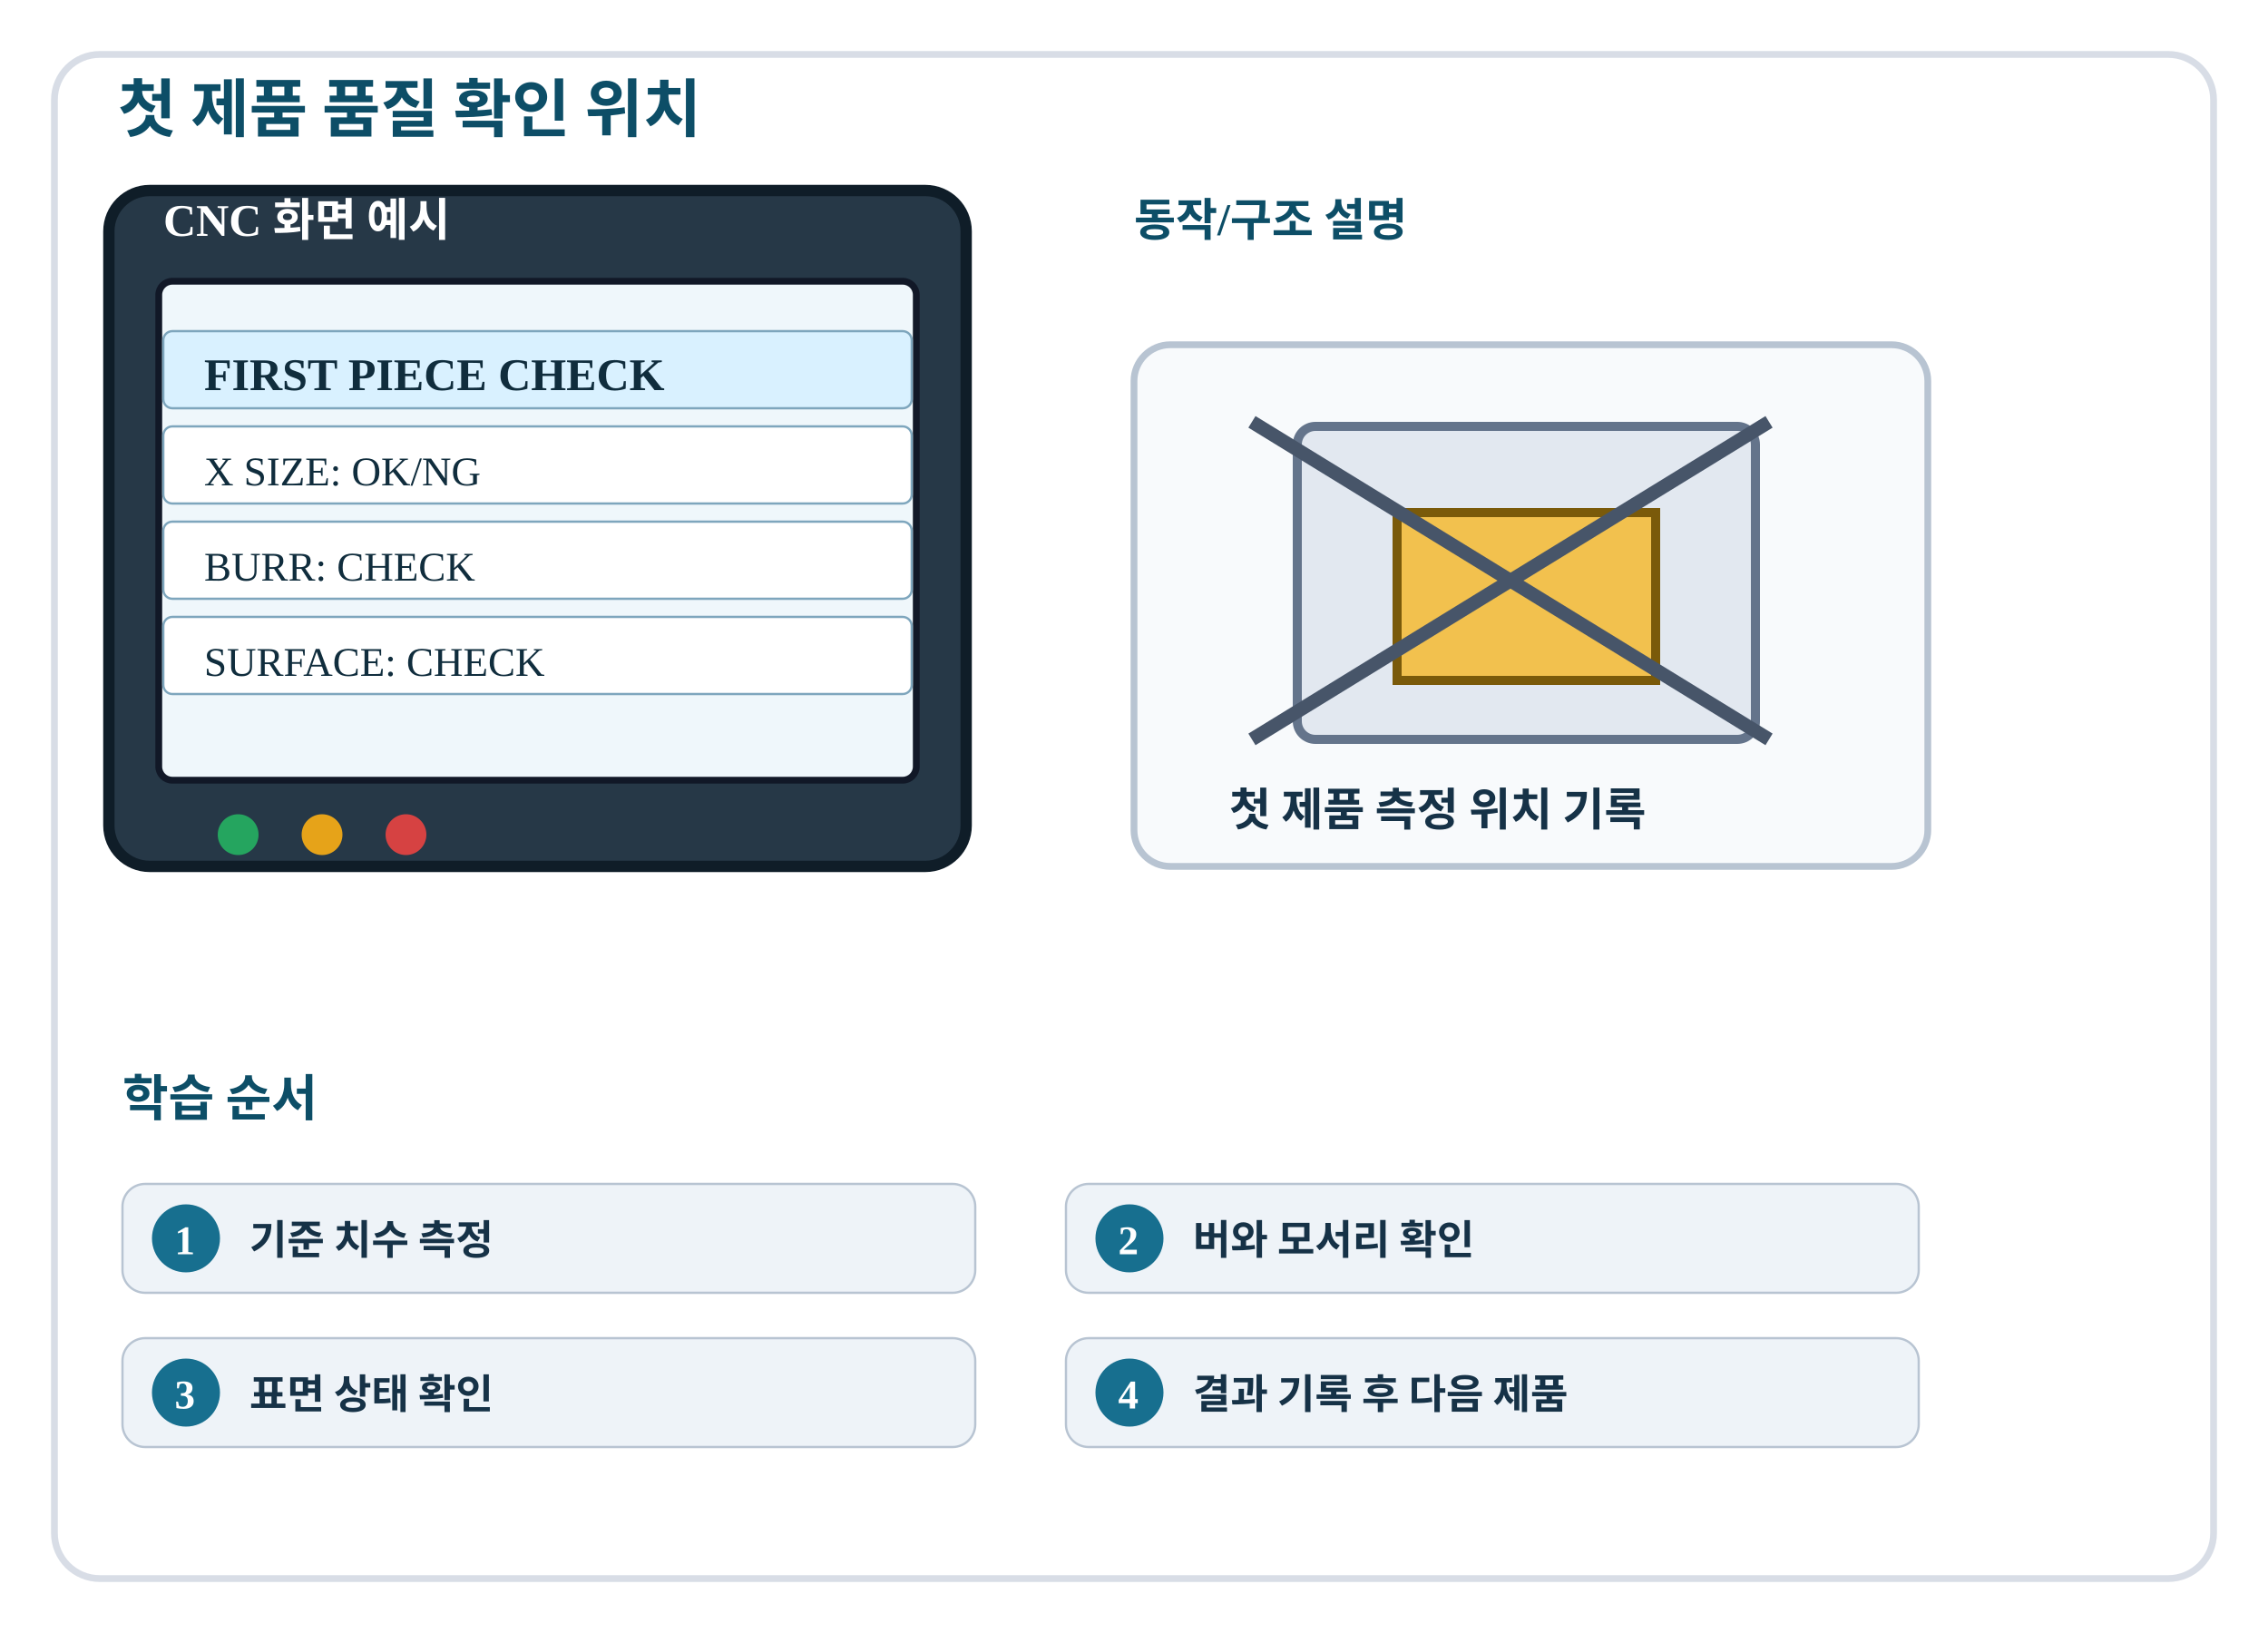
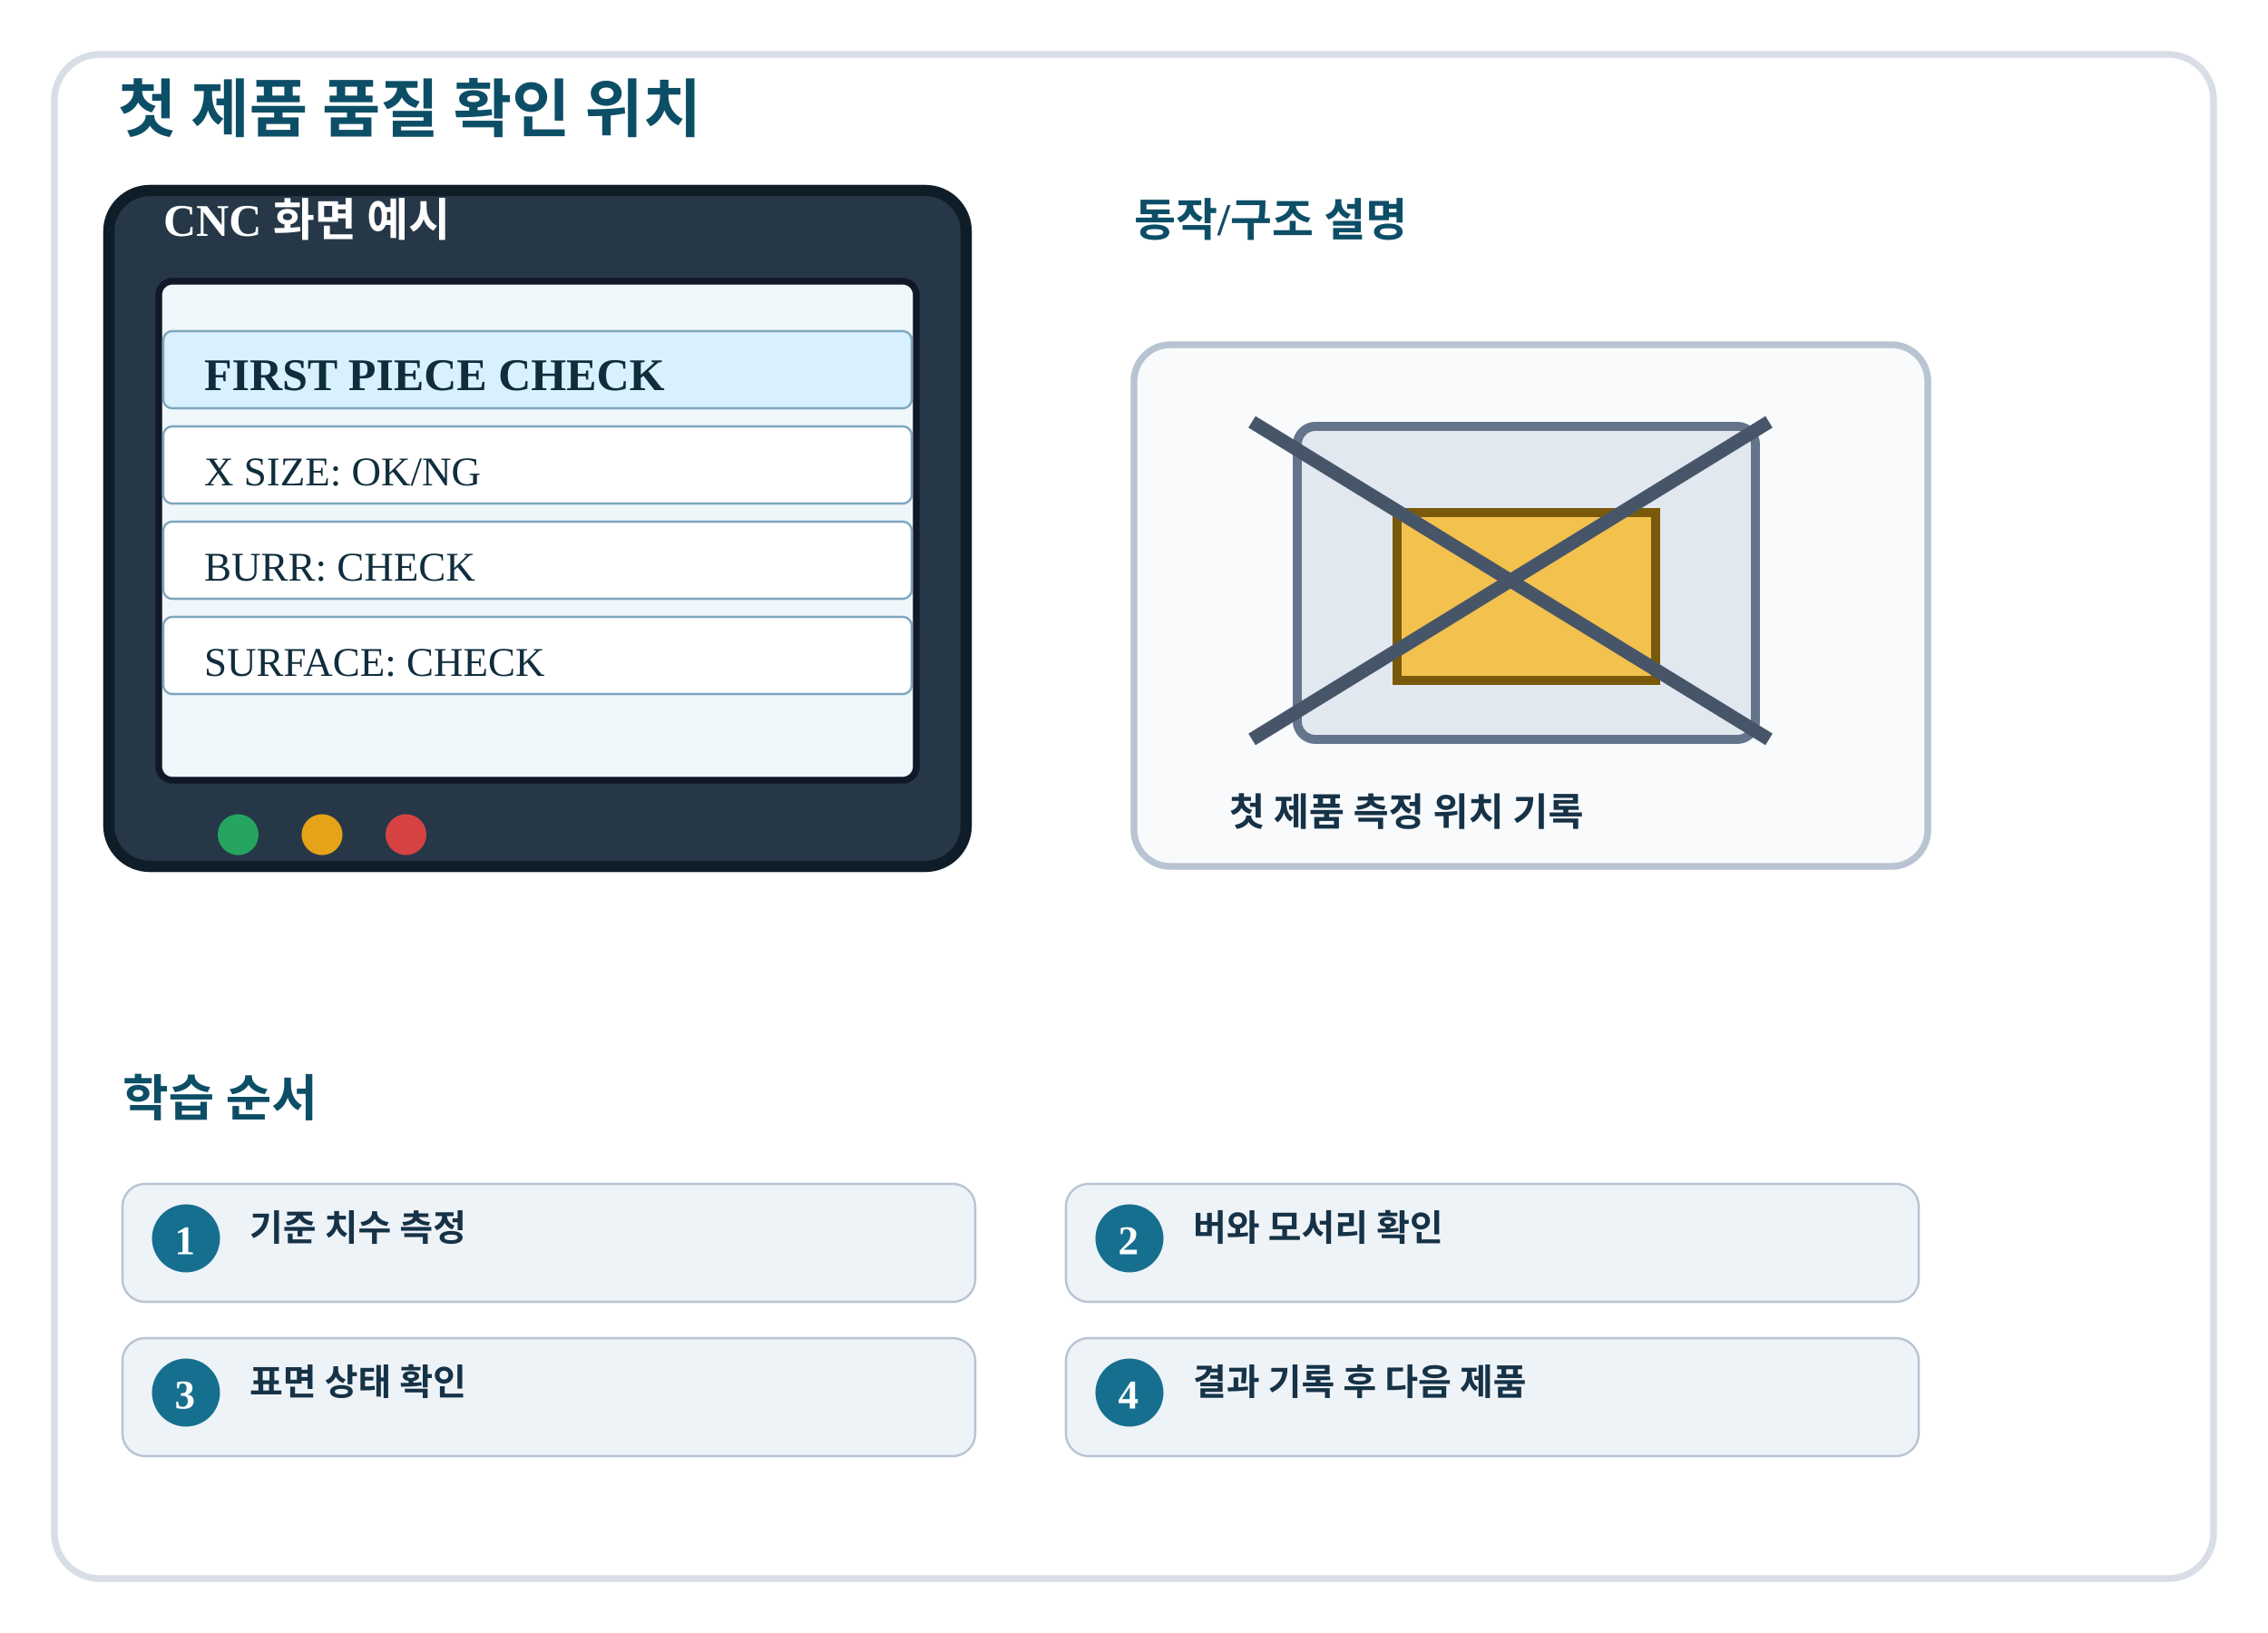
<svg xmlns="http://www.w3.org/2000/svg" width="1000" height="720" viewBox="0 0 1000 720" role="img" aria-labelledby="title desc">
  <defs>
-     <marker id="arrow-blue" markerWidth="12" markerHeight="12" refX="10" refY="6" orient="auto">
-       <path d="M2,2 L10,6 L2,10 Z" fill="#176f8f" />
+     <marker id="arrow-blue" markerWidth="9" markerHeight="9" refX="8" refY="4.5" orient="auto">
+       <path d="M1.5,1.5 L8,4.5 L1.5,7.5 Z" fill="#176f8f" />
    </marker>
-     <marker id="arrow-red" markerWidth="12" markerHeight="12" refX="10" refY="6" orient="auto">
-       <path d="M2,2 L10,6 L2,10 Z" fill="#d64242" />
+     <marker id="arrow-red" markerWidth="9" markerHeight="9" refX="8" refY="4.5" orient="auto">
+       <path d="M1.5,1.5 L8,4.5 L1.5,7.5 Z" fill="#d64242" />
    </marker>
-     <marker id="arrow-green" markerWidth="12" markerHeight="12" refX="10" refY="6" orient="auto">
-       <path d="M2,2 L10,6 L2,10 Z" fill="#25a55f" />
+     <marker id="arrow-green" markerWidth="9" markerHeight="9" refX="8" refY="4.5" orient="auto">
+       <path d="M1.5,1.5 L8,4.5 L1.5,7.5 Z" fill="#25a55f" />
    </marker>
  </defs>
  <rect width="1000" height="720" fill="#ffffff" />
  <rect x="24" y="24" width="952" height="672" rx="20" fill="#ffffff" stroke="#d8dde6" stroke-width="3" />
  <text x="52" y="58" font-size="28" font-weight="800" fill="#0d4e67">첫 제품 품질 확인 위치</text>
  <g>
    <rect x="48" y="84" width="378" height="298" rx="18" fill="#263847" stroke="#0f1d28" stroke-width="5" />
    <rect x="70" y="124" width="334" height="220" rx="6" fill="#eff7fb" stroke="#111827" stroke-width="3" />
    <circle cx="105" cy="368" r="9" fill="#25a55f" />
    <circle cx="142" cy="368" r="9" fill="#e6a319" />
    <circle cx="179" cy="368" r="9" fill="#d64242" />
    <text x="72" y="104" font-size="20" font-weight="800" fill="#ffffff">CNC 화면 예시</text>
    <rect x="72" y="146" width="330" height="34" rx="4" fill="#d9f1ff" stroke="#7ea6bd" />
    <text x="90" y="172" font-size="20" font-weight="800" fill="#102d3d">FIRST PIECE CHECK</text>
    <rect x="72" y="188" width="330" height="34" rx="4" fill="#ffffff" stroke="#7ea6bd" />
    <text x="90" y="214" font-size="18" font-weight="500" fill="#102d3d">X SIZE: OK/NG</text>
    <rect x="72" y="230" width="330" height="34" rx="4" fill="#ffffff" stroke="#7ea6bd" />
    <text x="90" y="256" font-size="18" font-weight="500" fill="#102d3d">BURR: CHECK</text>
    <rect x="72" y="272" width="330" height="34" rx="4" fill="#ffffff" stroke="#7ea6bd" />
    <text x="90" y="298" font-size="18" font-weight="500" fill="#102d3d">SURFACE: CHECK</text>
  </g>
  <g transform="translate(500 94)">
    <text x="0" y="10" font-size="20" font-weight="800" fill="#0d4e67">동작/구조 설명</text>
    <rect x="0" y="58" width="350" height="230" rx="16" fill="#f8fafc" stroke="#b8c4d2" stroke-width="3" />
    <rect x="72" y="94" width="202" height="138" rx="8" fill="#e2e8f0" stroke="#64748b" stroke-width="4" />
    <rect x="116" y="132" width="114" height="74" fill="#f2c14e" stroke="#7a5a0a" stroke-width="4" />
    <line x1="52" y1="92" x2="280" y2="232" stroke="#475569" stroke-width="6" />
    <line x1="280" y1="92" x2="52" y2="232" stroke="#475569" stroke-width="6" />
-     <text x="42" y="270" font-size="20" font-weight="800" fill="#163247">첫 제품 측정 위치 기록</text>
+     <text x="42" y="270" font-size="17" font-weight="800" fill="#163247">
+       <tspan x="42" dy="0">첫 제품 측정 위치 기록</tspan>
+     </text>
  </g>
  <text x="54" y="492" font-size="22" font-weight="800" fill="#0d4e67">학습 순서</text>
-   <rect x="54" y="522" width="376" height="48" rx="10" fill="#eef3f8" stroke="#b8c4d2" />
+   <rect x="54" y="522" width="376" height="52" rx="10" fill="#eef3f8" stroke="#b8c4d2" />
  <circle cx="82" cy="546" r="15" fill="#176f8f" />
  <text x="77" y="553" font-size="18" font-weight="800" fill="#ffffff">1</text>
-   <text x="110" y="553" font-size="18" font-weight="700" fill="#163247">기준 치수 측정</text>
-   <rect x="470" y="522" width="376" height="48" rx="10" fill="#eef3f8" stroke="#b8c4d2" />
+   <text x="110" y="547" font-size="16" font-weight="700" fill="#163247">
+     <tspan x="110" dy="0">기준 치수 측정</tspan>
+   </text>
+   <rect x="470" y="522" width="376" height="52" rx="10" fill="#eef3f8" stroke="#b8c4d2" />
  <circle cx="498" cy="546" r="15" fill="#176f8f" />
  <text x="493" y="553" font-size="18" font-weight="800" fill="#ffffff">2</text>
-   <text x="526" y="553" font-size="18" font-weight="700" fill="#163247">버와 모서리 확인</text>
-   <rect x="54" y="590" width="376" height="48" rx="10" fill="#eef3f8" stroke="#b8c4d2" />
+   <text x="526" y="547" font-size="16" font-weight="700" fill="#163247">
+     <tspan x="526" dy="0">버와 모서리 확인</tspan>
+   </text>
+   <rect x="54" y="590" width="376" height="52" rx="10" fill="#eef3f8" stroke="#b8c4d2" />
  <circle cx="82" cy="614" r="15" fill="#176f8f" />
  <text x="77" y="621" font-size="18" font-weight="800" fill="#ffffff">3</text>
-   <text x="110" y="621" font-size="18" font-weight="700" fill="#163247">표면 상태 확인</text>
-   <rect x="470" y="590" width="376" height="48" rx="10" fill="#eef3f8" stroke="#b8c4d2" />
+   <text x="110" y="615" font-size="16" font-weight="700" fill="#163247">
+     <tspan x="110" dy="0">표면 상태 확인</tspan>
+   </text>
+   <rect x="470" y="590" width="376" height="52" rx="10" fill="#eef3f8" stroke="#b8c4d2" />
  <circle cx="498" cy="614" r="15" fill="#176f8f" />
  <text x="493" y="621" font-size="18" font-weight="800" fill="#ffffff">4</text>
-   <text x="526" y="621" font-size="18" font-weight="700" fill="#163247">결과 기록 후 다음 제품</text>
+   <text x="526" y="615" font-size="16" font-weight="700" fill="#163247">
+     <tspan x="526" dy="0">결과 기록 후 다음 제품</tspan>
+   </text>
</svg>
